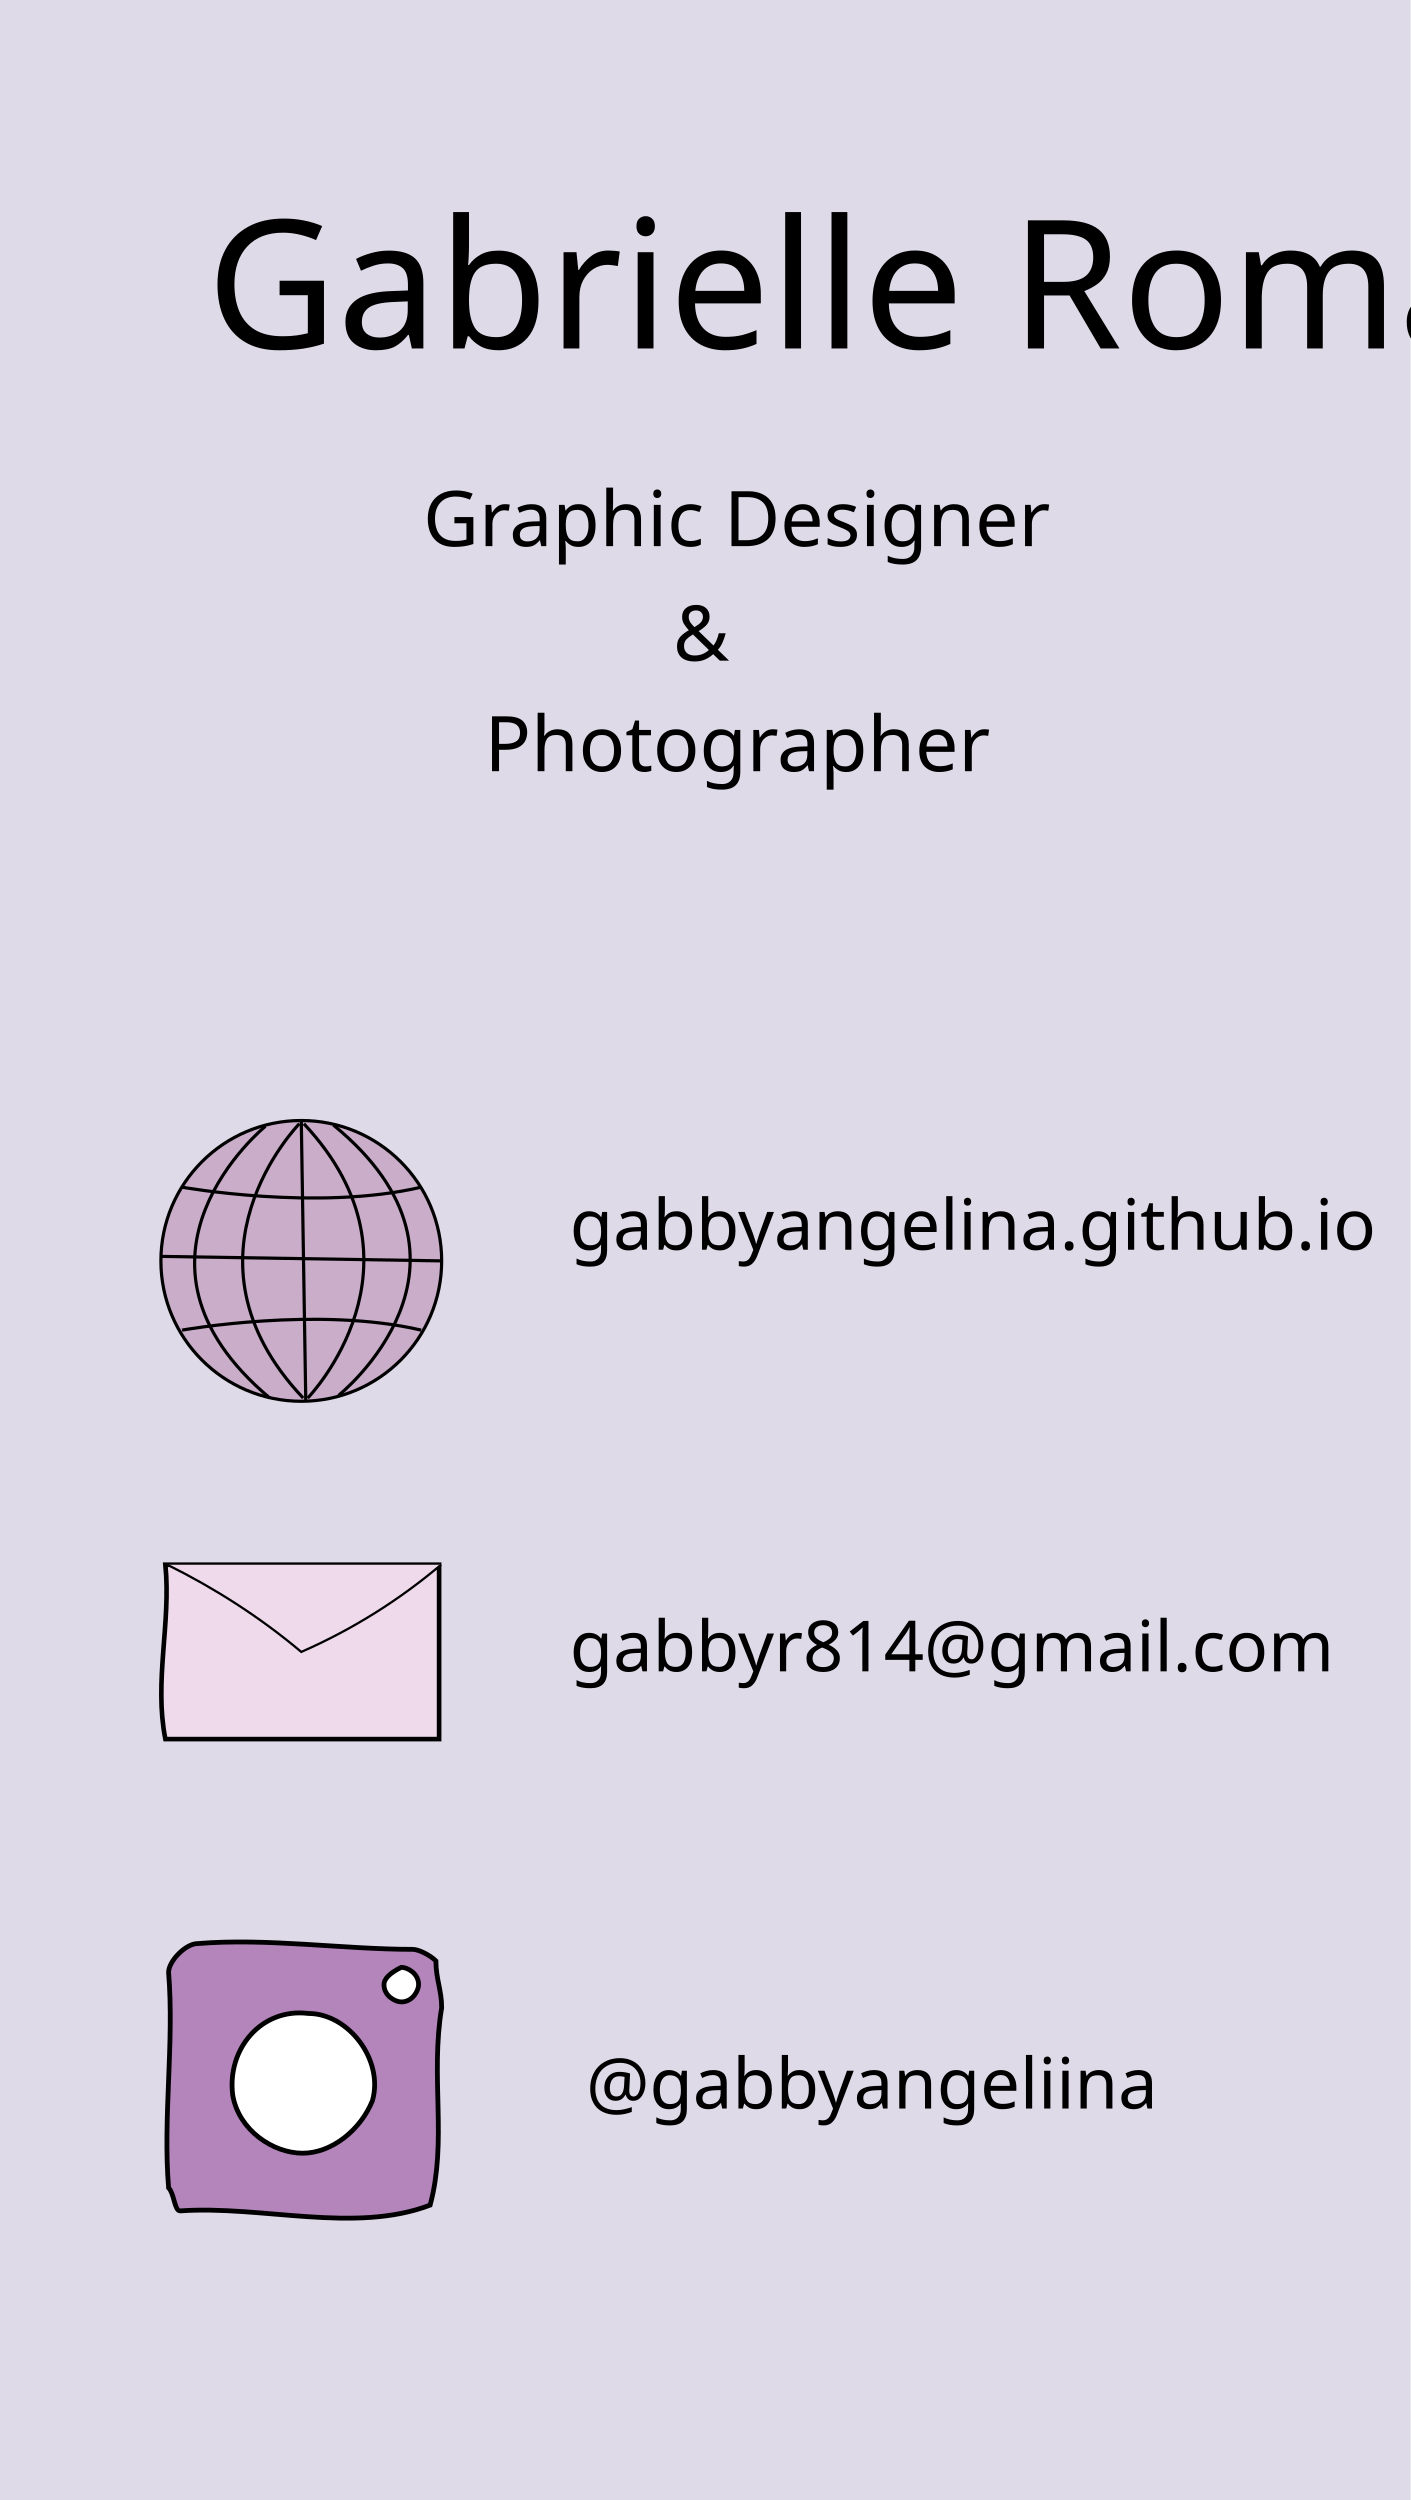
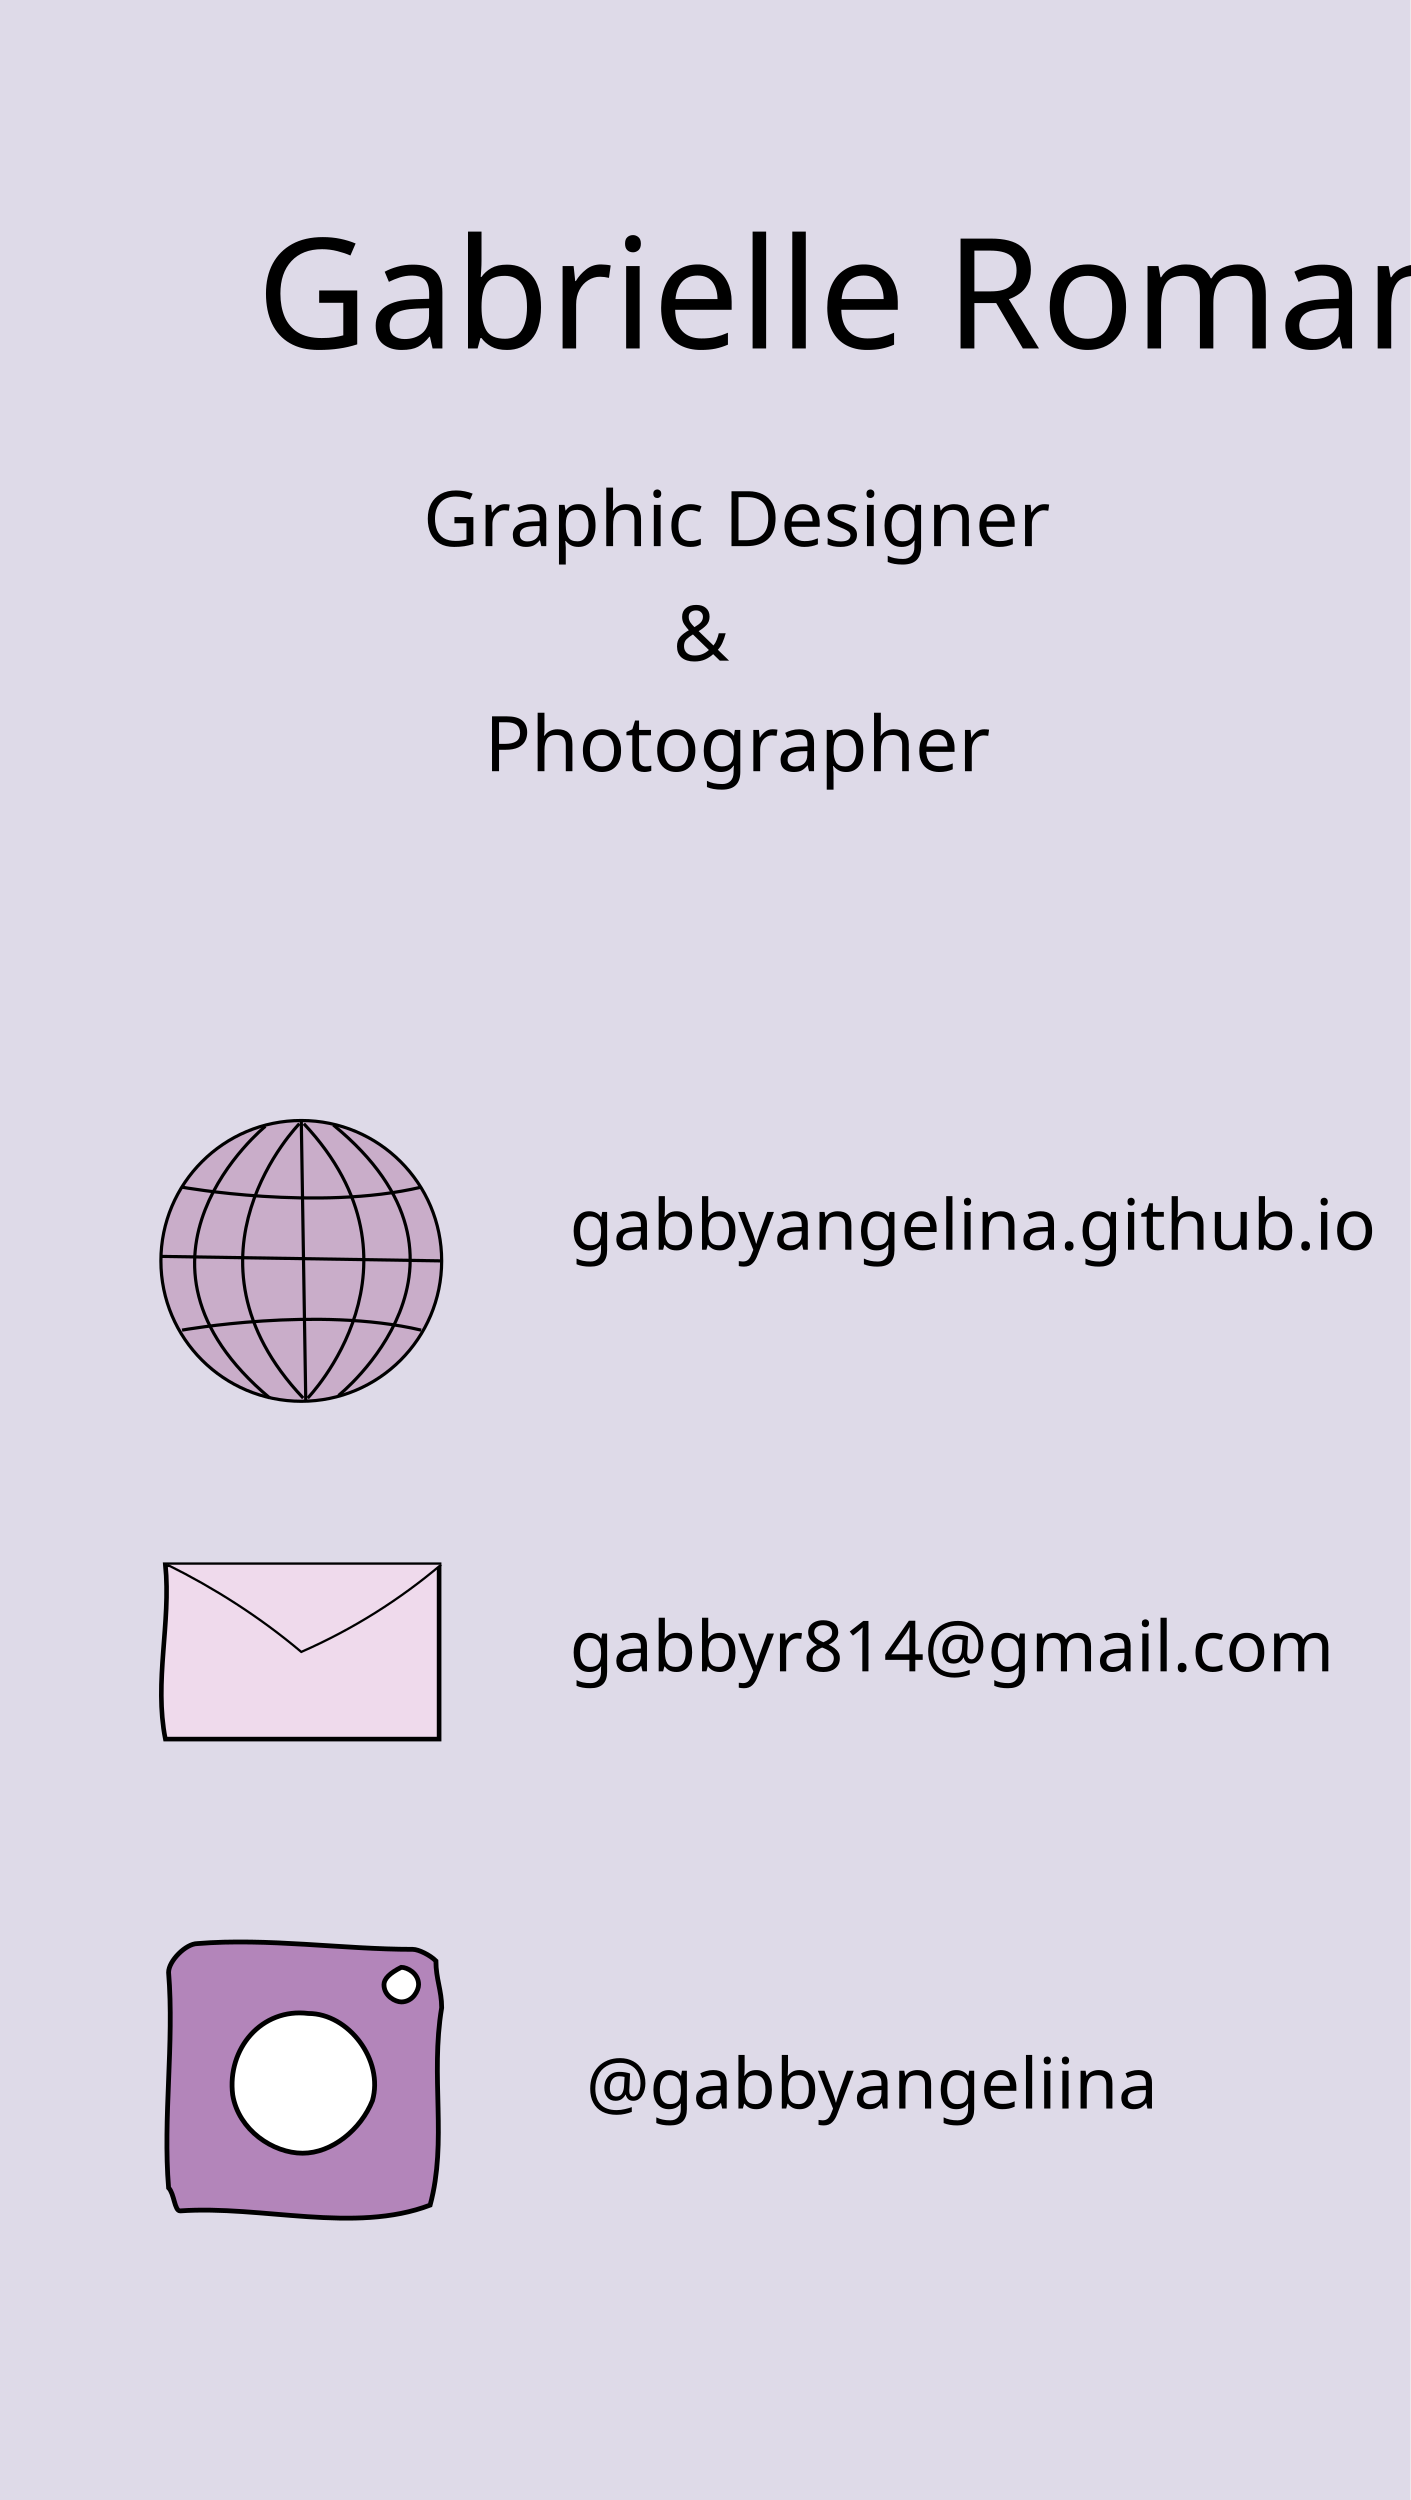
<svg xmlns="http://www.w3.org/2000/svg" version="1.1" id="Layer_1" x="0px" y="0px" viewBox="0 0 220 390" style="enable-background:new 0 0 220 390;" xml:space="preserve">
  <style type="text/css">
	.st0{fill:#DEDAE8;}
	.st1{fill:#B385BA;}
	.st2{fill:none;stroke:#000000;stroke-width:0.75;stroke-miterlimit:10;}
	.st3{fill:#FFFFFF;}
	.st4{fill:#EFDAEC;}
	.st5{fill:none;stroke:#000000;stroke-width:0.722;stroke-miterlimit:10;}
	.st6{fill:none;stroke:#000000;stroke-width:0.355;stroke-miterlimit:10;}
	.st7{fill:none;}
	.st8{font-family:'Gabriola';}
- 	.st9{font-size:28px;}
+ 	.st9{font-size:24px;}
	.st10{font-family:'BaskervilleURW-Reg';}
	.st11{font-size:12px;}
	.st12{font-size:11px;}
	.st13{fill:#C9ADC9;stroke:#000000;stroke-width:0.5;stroke-miterlimit:10;}
	.st14{fill:none;stroke:#000000;stroke-width:0.5;stroke-miterlimit:10;}
</style>
-   <rect y="0" class="st0" width="220" height="390" />
+   <rect class="st0" width="220" height="390" />
  <g>
    <path class="st1" d="M26.3,341.3c0.9,0.9,0.9,3.6,1.8,3.6c12.7-0.9,27.2,3.6,39-0.9c2.7-10,0-20,1.8-30.8c0-2.7-0.9-4.5-0.9-7.3   c-0.9-0.9-2.7-1.8-3.6-1.8c-10.9,0-22.7-1.8-33.6-0.9c-1.8,0-4.5,2.7-4.5,4.5C27.2,318.7,25.4,330.4,26.3,341.3L26.3,341.3z" />
    <path class="st2" d="M26.3,341.3c0.9,0.9,0.9,3.6,1.8,3.6c12.7-0.9,27.2,3.6,39-0.9c2.7-10,0-20,1.8-30.8c0-2.7-0.9-4.5-0.9-7.3   c-0.9-0.9-2.7-1.8-3.6-1.8c-10.9,0-22.7-1.8-33.6-0.9c-1.8,0-4.5,2.7-4.5,4.5C27.2,318.7,25.4,330.4,26.3,341.3L26.3,341.3z" />
  </g>
  <g>
    <path class="st3" d="M48.1,314.1c6.3,0,11.8,7.3,10,13.6c-1.8,4.5-6.3,8.2-10.9,8.2s-10-3.6-10.9-9.1   C35.4,319.6,40.8,313.2,48.1,314.1L48.1,314.1z" />
    <path class="st2" d="M48.1,314.1c6.3,0,11.8,7.3,10,13.6c-1.8,4.5-6.3,8.2-10.9,8.2s-10-3.6-10.9-9.1   C35.4,319.6,40.8,313.2,48.1,314.1L48.1,314.1z" />
  </g>
  <g>
    <path class="st3" d="M62.6,306.9c0.9,0,2.7,0.9,2.7,2.7c0,0.9-0.9,2.7-2.7,2.7c-0.9,0-2.7-0.9-2.7-2.7   C59.9,308.7,60.8,307.8,62.6,306.9L62.6,306.9z" />
    <path class="st2" d="M62.6,306.9c0.9,0,2.7,0.9,2.7,2.7c0,0.9-0.9,2.7-2.7,2.7c-0.9,0-2.7-0.9-2.7-2.7   C59.9,308.7,60.8,307.8,62.6,306.9L62.6,306.9z" />
  </g>
  <g>
    <path class="st4" d="M25.8,244.1c14.5,0,28.2,0,42.7,0c0,9.1,0,18.2,0,27.2c-14.5,0-28.2,0-42.7,0C24,262.3,26.7,253.2,25.8,244.1   L25.8,244.1z" />
    <path class="st5" d="M25.8,244.1c14.5,0,28.2,0,42.7,0c0,9.1,0,18.2,0,27.2c-14.5,0-28.2,0-42.7,0C24,262.3,26.7,253.2,25.8,244.1   L25.8,244.1z" />
  </g>
  <g>
    <path class="st4" d="M68.8,244.1c-6.4,5.4-13.6,10-21.8,13.6c-6.4-5.4-13.6-10-20.9-13.6" />
    <path class="st6" d="M68.8,244.1c-6.4,5.4-13.6,10-21.8,13.6c-6.4-5.4-13.6-10-20.9-13.6" />
  </g>
  <rect x="92.8" y="27.1" class="st7" width="113.3" height="16.3" />
-   <text transform="matrix(1 0 0 1 32.2252 54.3609)" class="st8 st9">Gabrielle Romano</text>
-   <rect x="115" y="47.6" class="st7" width="90.9" height="9.5" />
+   <text transform="matrix(1 0 0 1 40.0232 54.3608)" class="st8 st9">Gabrielle Romano</text>
  <text transform="matrix(1 0 0 1 66 85.196)" class="st10 st11">Graphic Designer </text>
  <rect x="143.8" y="66.6" class="st7" width="11" height="11.9" />
  <text transform="matrix(1 0 0 1 104.9725 103.0685)" class="st10 st11">&amp;</text>
  <rect x="123.5" y="75.1" class="st7" width="52" height="10.1" />
  <text transform="matrix(1 0 0 1 75.5997 120.3112)" class="st10 st11">Photographer</text>
  <rect x="98" y="185.1" class="st7" width="111.3" height="9.8" />
  <text transform="matrix(1 0 0 1 88.8803 194.9547)" class="st10 st12">gabbyangelina.github.io</text>
  <rect x="99.1" y="251.4" class="st7" width="98" height="9.7" />
  <text transform="matrix(1 0 0 1 88.8803 260.7232)" class="st10 st12">gabbyr814@gmail.com</text>
  <rect x="99.1" y="319.6" class="st7" width="78.6" height="12.1" />
  <text transform="matrix(1 0 0 1 91.4334 328.9275)" class="st10 st12">@gabbyangeliina</text>
  <circle class="st13" cx="47" cy="196.7" r="21.9" />
  <path class="st14" d="M28.4,185.2c0,0,21.2,3.8,37.3,0" />
  <line class="st14" x1="25.2" y1="196" x2="69" y2="196.7" />
  <line class="st14" x1="47" y1="174.8" x2="47.7" y2="218.5" />
  <path class="st14" d="M46.7,175.3c0,0-20.3,20.7,0.6,42.8" />
  <path class="st14" d="M48,218.1c0,0,20.1-20.7-0.6-42.8" />
  <path class="st14" d="M28.4,207.5c0,0,21.2-3.8,37.3,0" />
  <path class="st14" d="M52.8,217.7c0,0,25.7-20.5-0.8-42.2" />
  <path class="st14" d="M41.4,175.7c0,0-25.3,20.6,0.7,42.4" />
</svg>
